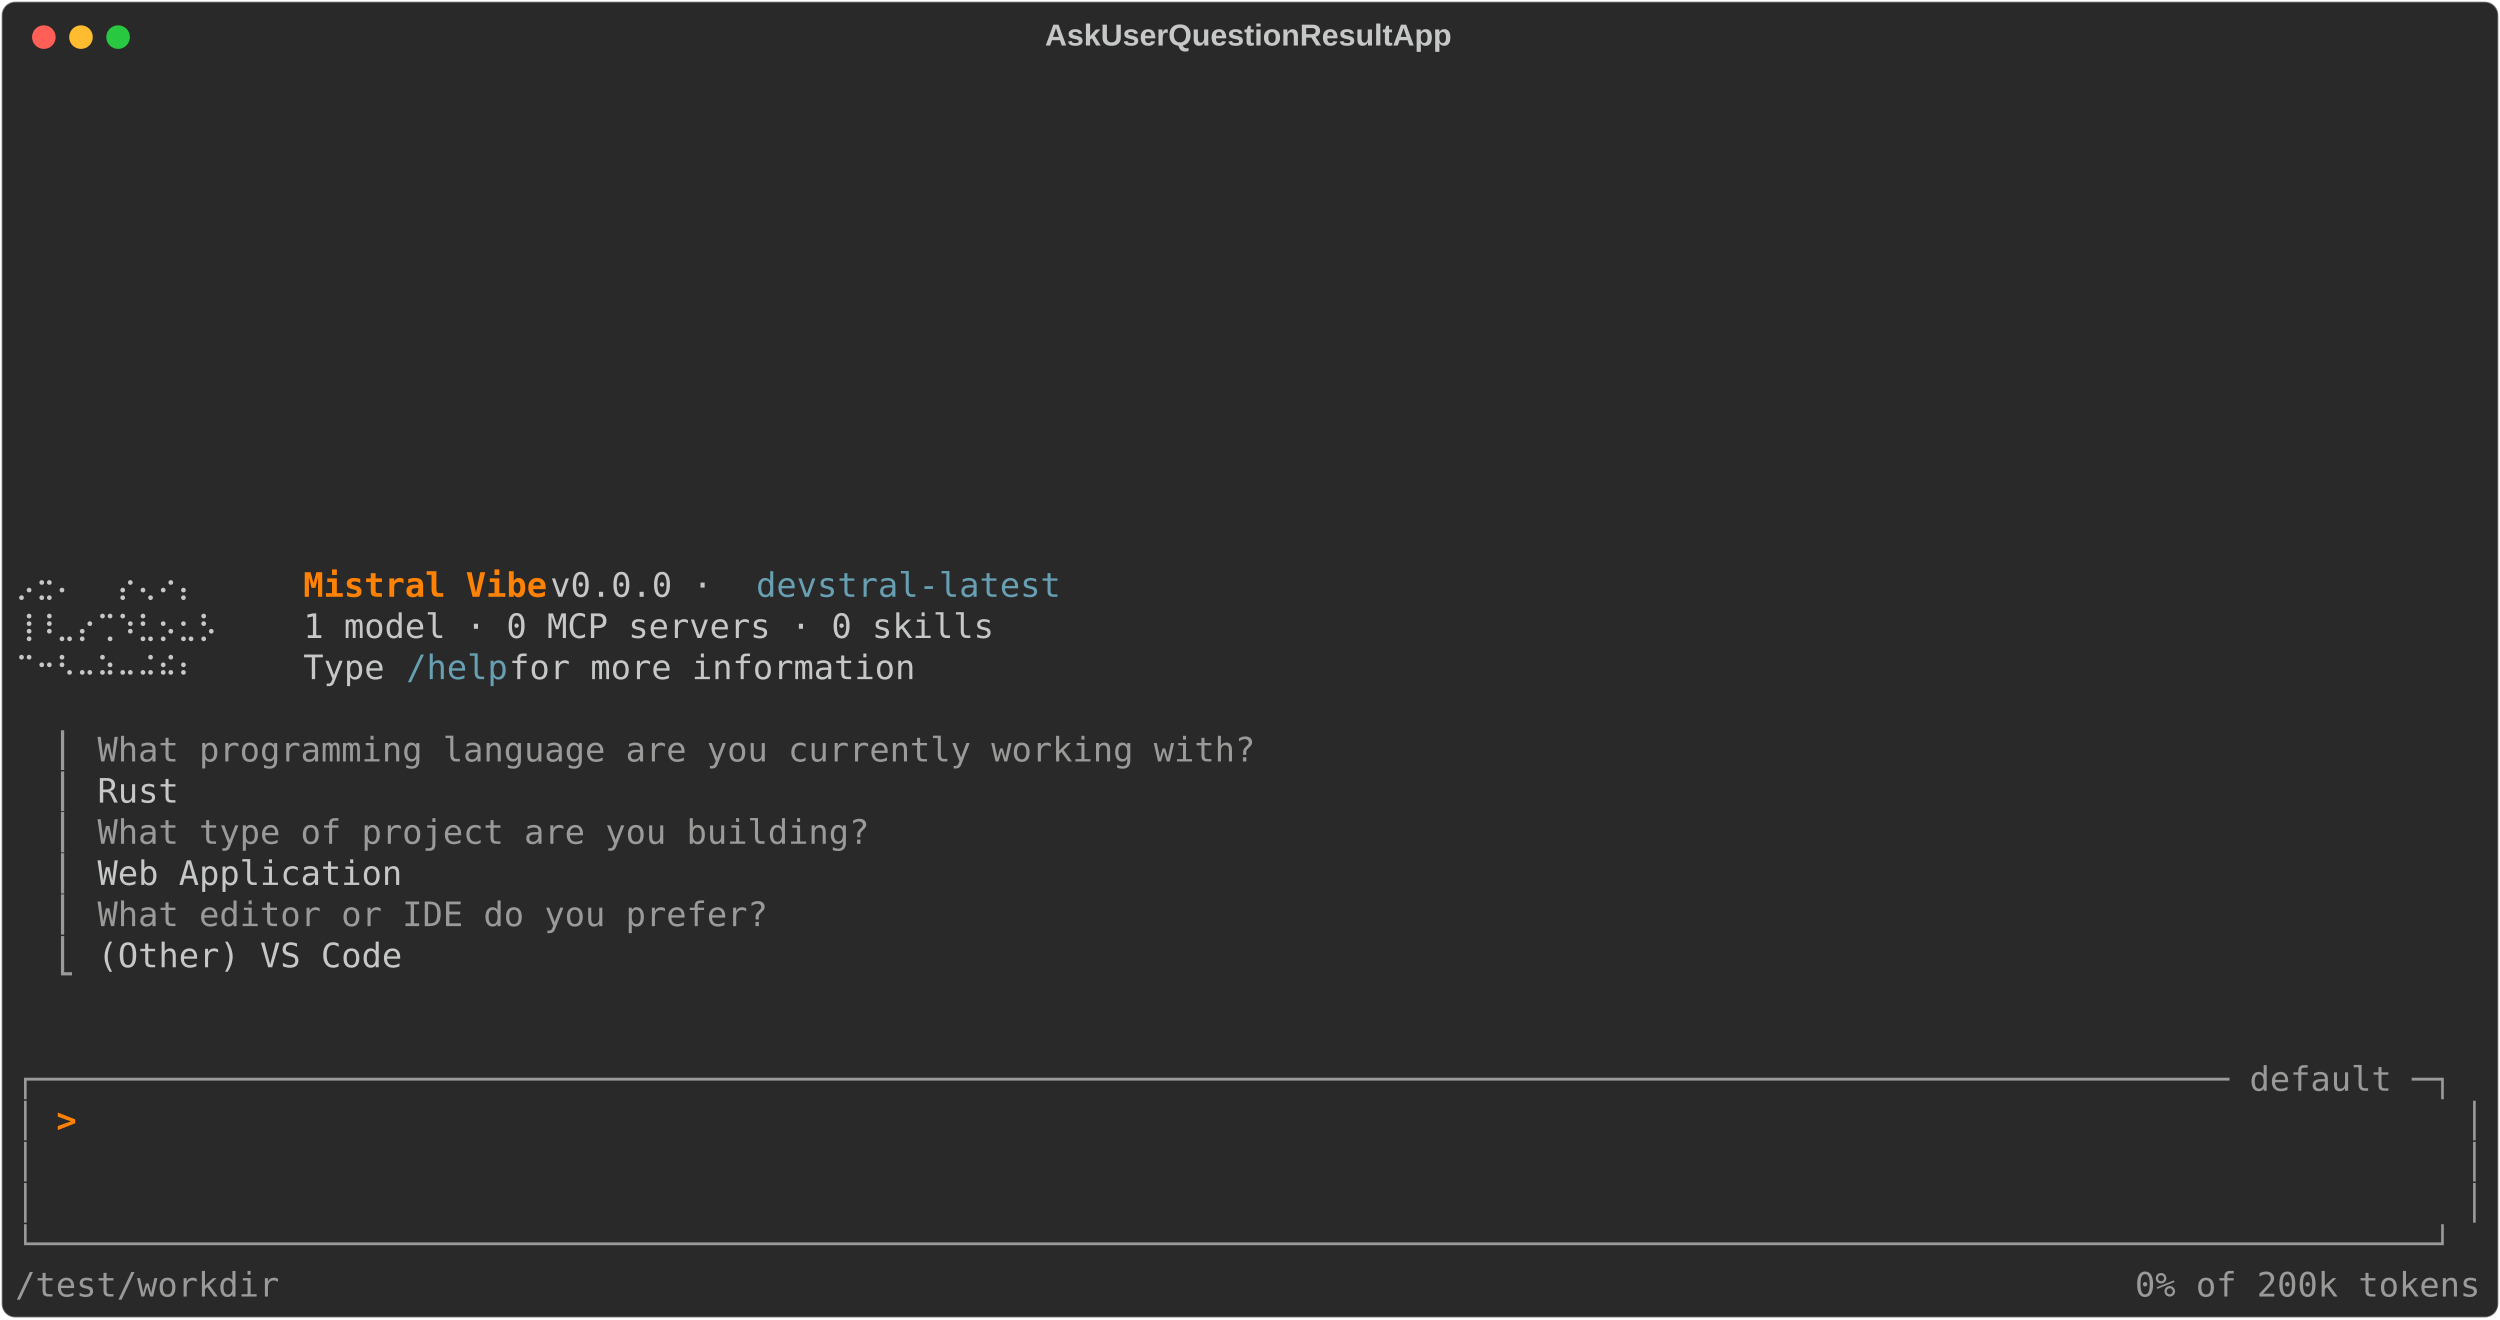
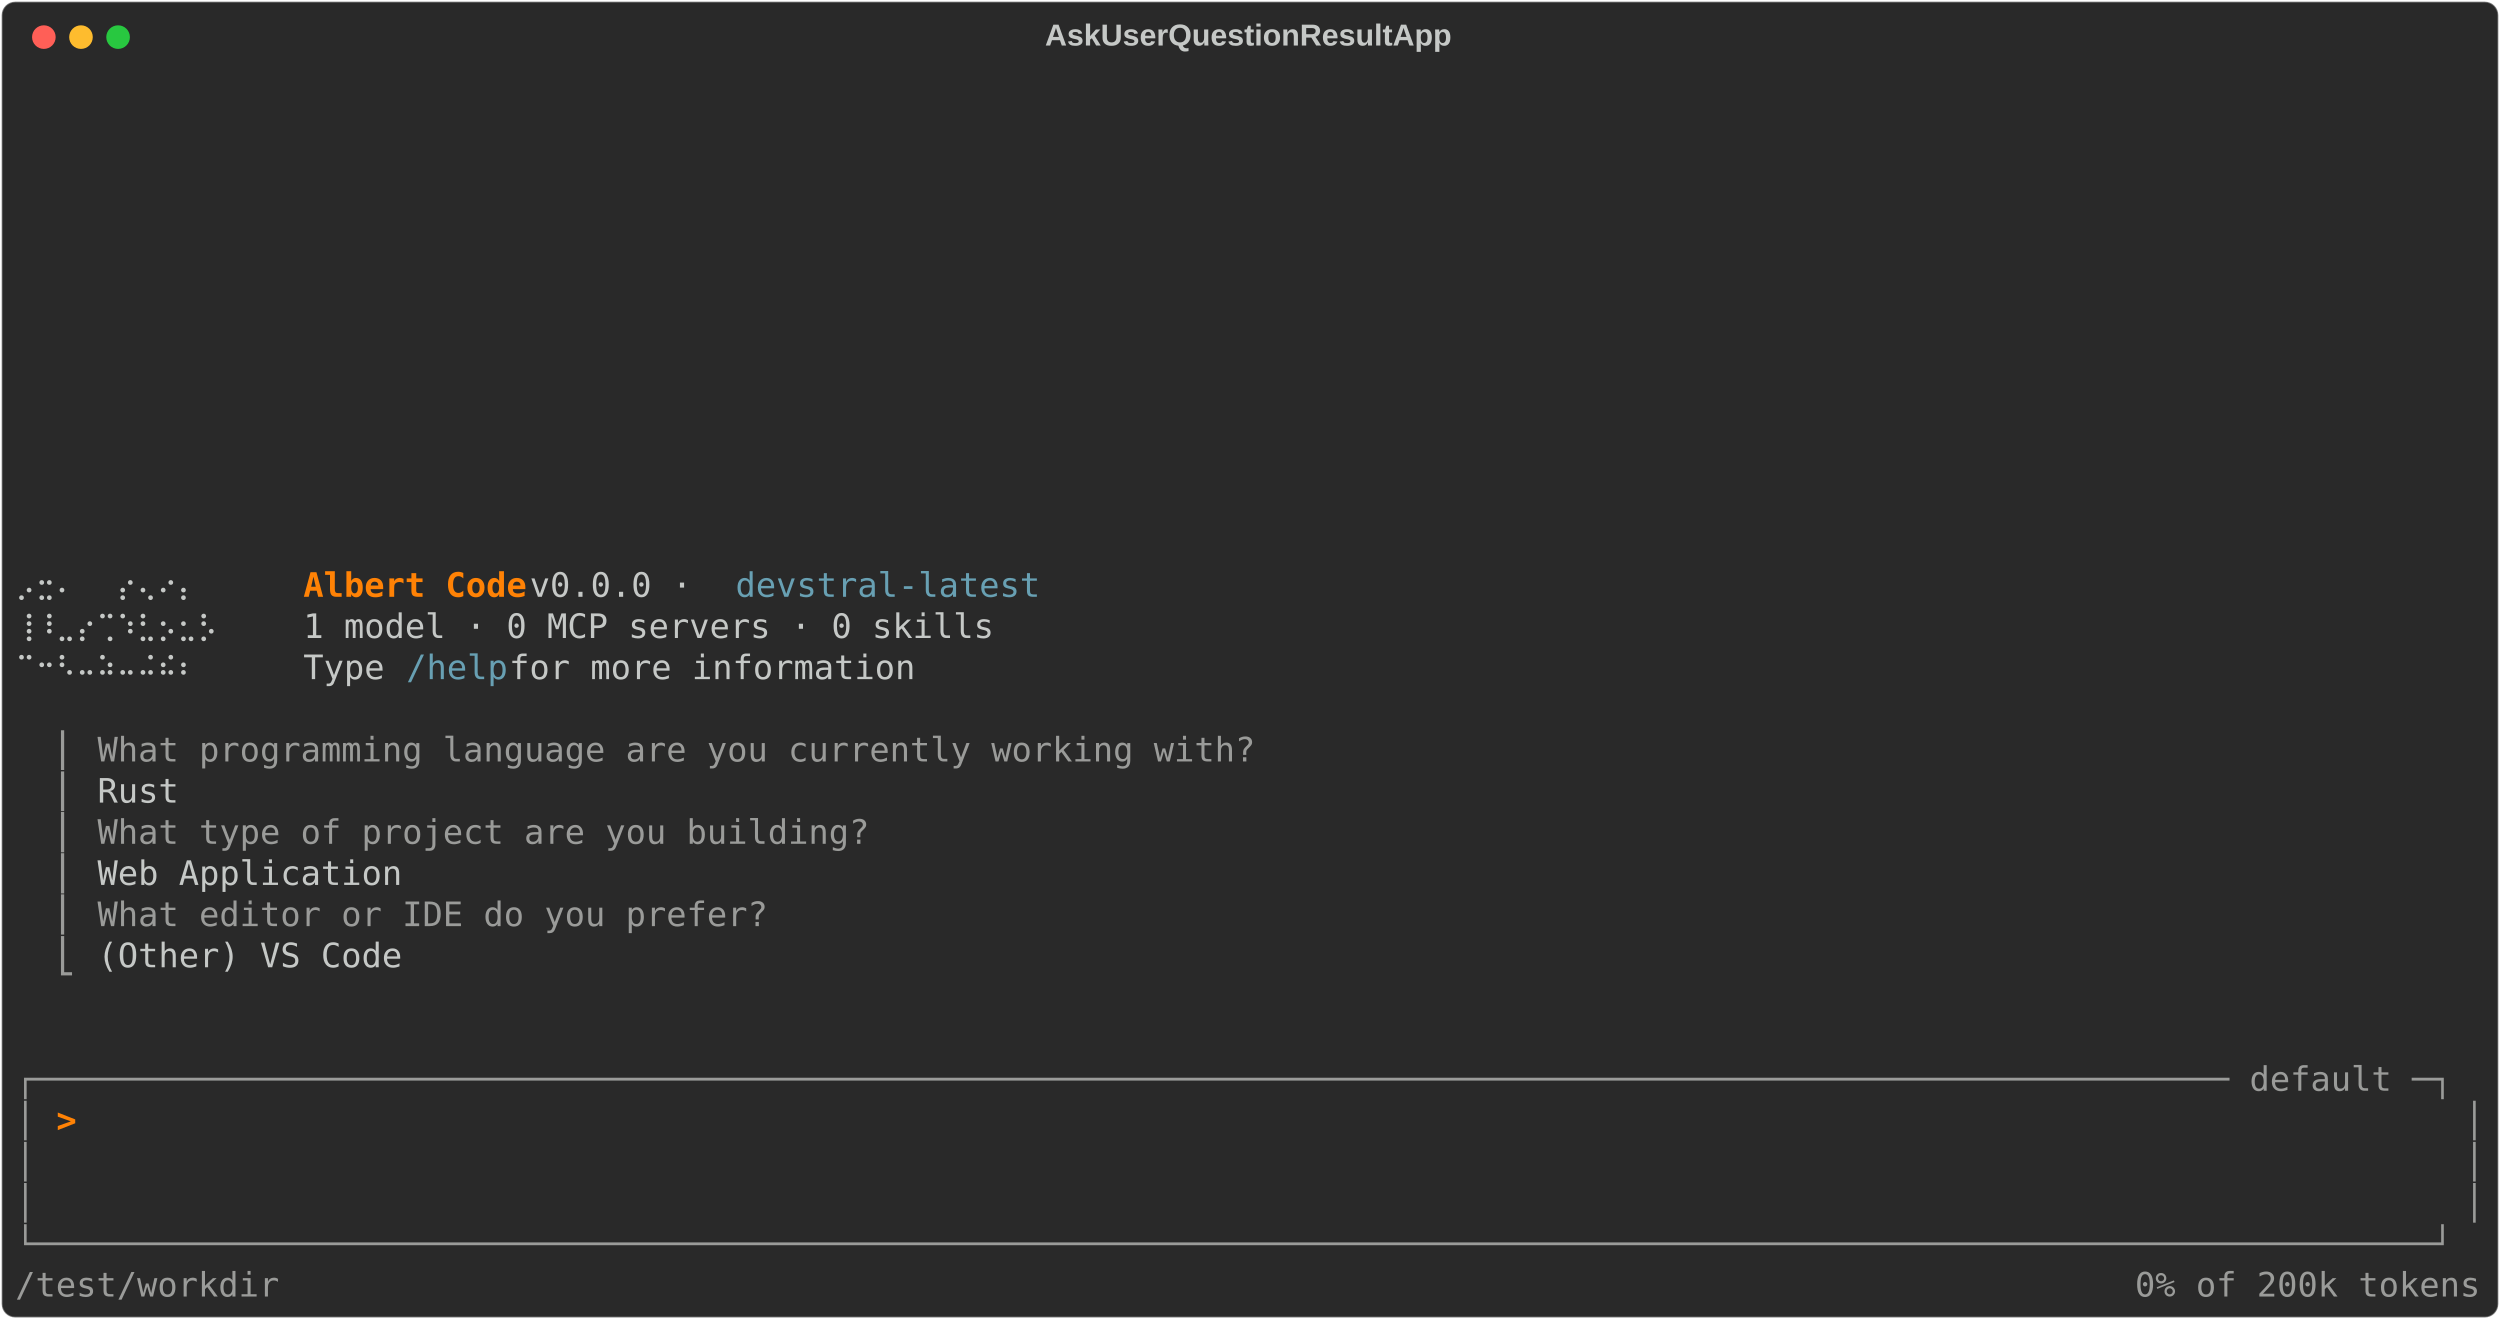
<svg xmlns="http://www.w3.org/2000/svg" class="rich-terminal" viewBox="0 0 1482 782.0">
  <style>

    @font-face {
        font-family: "Fira Code";
        src: local("FiraCode-Regular"),
                url("https://cdnjs.cloudflare.com/ajax/libs/firacode/6.2.0/woff2/FiraCode-Regular.woff2") format("woff2"),
                url("https://cdnjs.cloudflare.com/ajax/libs/firacode/6.2.0/woff/FiraCode-Regular.woff") format("woff");
        font-style: normal;
        font-weight: 400;
    }
    @font-face {
        font-family: "Fira Code";
        src: local("FiraCode-Bold"),
                url("https://cdnjs.cloudflare.com/ajax/libs/firacode/6.2.0/woff2/FiraCode-Bold.woff2") format("woff2"),
                url("https://cdnjs.cloudflare.com/ajax/libs/firacode/6.2.0/woff/FiraCode-Bold.woff") format("woff");
        font-style: bold;
        font-weight: 700;
    }

    .terminal-matrix {
        font-family: Fira Code, monospace;
        font-size: 20px;
        line-height: 24.4px;
        font-variant-east-asian: full-width;
    }

    .terminal-title {
        font-size: 18px;
        font-weight: bold;
        font-family: arial;
    }

    .terminal-r1 { fill: #c5c8c6 }
.terminal-r2 { fill: #ff8205;font-weight: bold }
.terminal-r3 { fill: #68a0b3 }
.terminal-r4 { fill: #9a9b99 }
    </style>
  <defs>
    <clipPath id="terminal-clip-terminal">
      <rect x="0" y="0" width="1463.0" height="731.0" />
    </clipPath>
    <clipPath id="terminal-line-0">
      <rect x="0" y="1.5" width="1464" height="24.65" />
    </clipPath>
    <clipPath id="terminal-line-1">
      <rect x="0" y="25.9" width="1464" height="24.65" />
    </clipPath>
    <clipPath id="terminal-line-2">
      <rect x="0" y="50.3" width="1464" height="24.65" />
    </clipPath>
    <clipPath id="terminal-line-3">
      <rect x="0" y="74.7" width="1464" height="24.65" />
    </clipPath>
    <clipPath id="terminal-line-4">
      <rect x="0" y="99.1" width="1464" height="24.65" />
    </clipPath>
    <clipPath id="terminal-line-5">
      <rect x="0" y="123.5" width="1464" height="24.65" />
    </clipPath>
    <clipPath id="terminal-line-6">
      <rect x="0" y="147.9" width="1464" height="24.65" />
    </clipPath>
    <clipPath id="terminal-line-7">
      <rect x="0" y="172.3" width="1464" height="24.65" />
    </clipPath>
    <clipPath id="terminal-line-8">
      <rect x="0" y="196.7" width="1464" height="24.65" />
    </clipPath>
    <clipPath id="terminal-line-9">
      <rect x="0" y="221.1" width="1464" height="24.65" />
    </clipPath>
    <clipPath id="terminal-line-10">
      <rect x="0" y="245.5" width="1464" height="24.65" />
    </clipPath>
    <clipPath id="terminal-line-11">
      <rect x="0" y="269.9" width="1464" height="24.65" />
    </clipPath>
    <clipPath id="terminal-line-12">
      <rect x="0" y="294.3" width="1464" height="24.65" />
    </clipPath>
    <clipPath id="terminal-line-13">
      <rect x="0" y="318.7" width="1464" height="24.65" />
    </clipPath>
    <clipPath id="terminal-line-14">
      <rect x="0" y="343.1" width="1464" height="24.65" />
    </clipPath>
    <clipPath id="terminal-line-15">
      <rect x="0" y="367.5" width="1464" height="24.65" />
    </clipPath>
    <clipPath id="terminal-line-16">
      <rect x="0" y="391.9" width="1464" height="24.65" />
    </clipPath>
    <clipPath id="terminal-line-17">
      <rect x="0" y="416.3" width="1464" height="24.65" />
    </clipPath>
    <clipPath id="terminal-line-18">
      <rect x="0" y="440.7" width="1464" height="24.65" />
    </clipPath>
    <clipPath id="terminal-line-19">
      <rect x="0" y="465.1" width="1464" height="24.65" />
    </clipPath>
    <clipPath id="terminal-line-20">
      <rect x="0" y="489.5" width="1464" height="24.65" />
    </clipPath>
    <clipPath id="terminal-line-21">
      <rect x="0" y="513.9" width="1464" height="24.65" />
    </clipPath>
    <clipPath id="terminal-line-22">
      <rect x="0" y="538.3" width="1464" height="24.65" />
    </clipPath>
    <clipPath id="terminal-line-23">
      <rect x="0" y="562.7" width="1464" height="24.65" />
    </clipPath>
    <clipPath id="terminal-line-24">
      <rect x="0" y="587.1" width="1464" height="24.65" />
    </clipPath>
    <clipPath id="terminal-line-25">
      <rect x="0" y="611.5" width="1464" height="24.65" />
    </clipPath>
    <clipPath id="terminal-line-26">
      <rect x="0" y="635.9" width="1464" height="24.65" />
    </clipPath>
    <clipPath id="terminal-line-27">
      <rect x="0" y="660.3" width="1464" height="24.65" />
    </clipPath>
    <clipPath id="terminal-line-28">
      <rect x="0" y="684.7" width="1464" height="24.65" />
    </clipPath>
  </defs>
  <rect fill="#292929" stroke="rgba(255,255,255,0.35)" stroke-width="1" x="1" y="1" width="1480" height="780" rx="8" />
  <text class="terminal-title" fill="#c5c8c6" text-anchor="middle" x="740" y="27">AskUserQuestionResultApp</text>
  <g transform="translate(26,22)">
    <circle cx="0" cy="0" r="7" fill="#ff5f57" />
    <circle cx="22" cy="0" r="7" fill="#febc2e" />
    <circle cx="44" cy="0" r="7" fill="#28c840" />
  </g>
  <g transform="translate(9, 41)" clip-path="url(#terminal-clip-terminal)">
    <g class="terminal-matrix">
      <text class="terminal-r1" x="1464" y="20" textLength="12.2" clip-path="url(#terminal-line-0)">
</text>
      <text class="terminal-r1" x="1464" y="44.4" textLength="12.2" clip-path="url(#terminal-line-1)">
</text>
      <text class="terminal-r1" x="1464" y="68.8" textLength="12.2" clip-path="url(#terminal-line-2)">
</text>
      <text class="terminal-r1" x="1464" y="93.2" textLength="12.2" clip-path="url(#terminal-line-3)">
</text>
      <text class="terminal-r1" x="1464" y="117.6" textLength="12.2" clip-path="url(#terminal-line-4)">
</text>
      <text class="terminal-r1" x="1464" y="142" textLength="12.2" clip-path="url(#terminal-line-5)">
</text>
      <text class="terminal-r1" x="1464" y="166.4" textLength="12.2" clip-path="url(#terminal-line-6)">
</text>
      <text class="terminal-r1" x="1464" y="190.8" textLength="12.2" clip-path="url(#terminal-line-7)">
</text>
      <text class="terminal-r1" x="1464" y="215.2" textLength="12.2" clip-path="url(#terminal-line-8)">
</text>
      <text class="terminal-r1" x="1464" y="239.6" textLength="12.2" clip-path="url(#terminal-line-9)">
</text>
      <text class="terminal-r1" x="1464" y="264" textLength="12.2" clip-path="url(#terminal-line-10)">
</text>
      <text class="terminal-r1" x="1464" y="288.4" textLength="12.2" clip-path="url(#terminal-line-11)">
</text>
      <text class="terminal-r1" x="0" y="312.8" textLength="134.2" clip-path="url(#terminal-line-12)">  ⡠⣒⠄  ⡔⢄⠔⡄</text>
-       <text class="terminal-r2" x="170.8" y="312.8" textLength="146.4" clip-path="url(#terminal-line-12)">Mistral Vibe</text>
-       <text class="terminal-r1" x="317.2" y="312.8" textLength="122" clip-path="url(#terminal-line-12)"> v0.0.0 · </text>
-       <text class="terminal-r3" x="439.2" y="312.8" textLength="183" clip-path="url(#terminal-line-12)">devstral-latest</text>
+       <text class="terminal-r2" x="170.8" y="312.8" textLength="134.2" clip-path="url(#terminal-line-12)">Albert Code</text>
+       <text class="terminal-r1" x="305" y="312.8" textLength="122" clip-path="url(#terminal-line-12)"> v0.0.0 · </text>
+       <text class="terminal-r3" x="427" y="312.8" textLength="183" clip-path="url(#terminal-line-12)">devstral-latest</text>
      <text class="terminal-r1" x="1464" y="312.8" textLength="12.2" clip-path="url(#terminal-line-12)">
</text>
      <text class="terminal-r1" x="0" y="337.2" textLength="134.2" clip-path="url(#terminal-line-13)"> ⢸⠸⣀⡔⢉⠱⣃⡢⣂⡣</text>
      <text class="terminal-r1" x="170.8" y="337.2" textLength="414.8" clip-path="url(#terminal-line-13)">1 model · 0 MCP servers · 0 skills</text>
      <text class="terminal-r1" x="1464" y="337.2" textLength="12.2" clip-path="url(#terminal-line-13)">
</text>
      <text class="terminal-r1" x="0" y="361.6" textLength="134.2" clip-path="url(#terminal-line-14)">  ⠉⠒⠣⠤⠵⠤⠬⠮⠆</text>
      <text class="terminal-r1" x="170.8" y="361.6" textLength="61" clip-path="url(#terminal-line-14)">Type </text>
      <text class="terminal-r3" x="231.8" y="361.6" textLength="61" clip-path="url(#terminal-line-14)">/help</text>
      <text class="terminal-r1" x="292.8" y="361.6" textLength="256.2" clip-path="url(#terminal-line-14)"> for more information</text>
      <text class="terminal-r1" x="1464" y="361.6" textLength="12.2" clip-path="url(#terminal-line-14)">
</text>
      <text class="terminal-r1" x="1464" y="386" textLength="12.2" clip-path="url(#terminal-line-15)">
</text>
      <text class="terminal-r4" x="24.4" y="410.4" textLength="12.2" clip-path="url(#terminal-line-16)">⎢</text>
      <text class="terminal-r4" x="48.8" y="410.4" textLength="695.4" clip-path="url(#terminal-line-16)">What programming language are you currently working with?</text>
      <text class="terminal-r1" x="1464" y="410.4" textLength="12.2" clip-path="url(#terminal-line-16)">
</text>
      <text class="terminal-r4" x="24.4" y="434.8" textLength="12.2" clip-path="url(#terminal-line-17)">⎢</text>
      <text class="terminal-r1" x="48.8" y="434.8" textLength="48.8" clip-path="url(#terminal-line-17)">Rust</text>
      <text class="terminal-r1" x="1464" y="434.8" textLength="12.2" clip-path="url(#terminal-line-17)">
</text>
      <text class="terminal-r4" x="24.4" y="459.2" textLength="12.2" clip-path="url(#terminal-line-18)">⎢</text>
      <text class="terminal-r4" x="48.8" y="459.2" textLength="463.6" clip-path="url(#terminal-line-18)">What type of project are you building?</text>
      <text class="terminal-r1" x="1464" y="459.2" textLength="12.2" clip-path="url(#terminal-line-18)">
</text>
      <text class="terminal-r4" x="24.4" y="483.6" textLength="12.2" clip-path="url(#terminal-line-19)">⎢</text>
      <text class="terminal-r1" x="48.8" y="483.6" textLength="183" clip-path="url(#terminal-line-19)">Web Application</text>
      <text class="terminal-r1" x="1464" y="483.6" textLength="12.2" clip-path="url(#terminal-line-19)">
</text>
      <text class="terminal-r4" x="24.4" y="508" textLength="12.2" clip-path="url(#terminal-line-20)">⎢</text>
      <text class="terminal-r4" x="48.8" y="508" textLength="402.6" clip-path="url(#terminal-line-20)">What editor or IDE do you prefer?</text>
      <text class="terminal-r1" x="1464" y="508" textLength="12.2" clip-path="url(#terminal-line-20)">
</text>
      <text class="terminal-r4" x="24.4" y="532.4" textLength="12.2" clip-path="url(#terminal-line-21)">⎣</text>
      <text class="terminal-r1" x="48.8" y="532.4" textLength="183" clip-path="url(#terminal-line-21)">(Other) VS Code</text>
      <text class="terminal-r1" x="1464" y="532.4" textLength="12.2" clip-path="url(#terminal-line-21)">
</text>
      <text class="terminal-r1" x="1464" y="556.8" textLength="12.2" clip-path="url(#terminal-line-22)">
</text>
      <text class="terminal-r1" x="1464" y="581.2" textLength="12.2" clip-path="url(#terminal-line-23)">
</text>
      <text class="terminal-r4" x="0" y="605.6" textLength="1464" clip-path="url(#terminal-line-24)">┌──────────────────────────────────────────────────────────────────────────────────────────────────────────── default ─┐</text>
      <text class="terminal-r1" x="1464" y="605.6" textLength="12.2" clip-path="url(#terminal-line-24)">
</text>
      <text class="terminal-r4" x="0" y="630" textLength="12.2" clip-path="url(#terminal-line-25)">│</text>
      <text class="terminal-r2" x="24.4" y="630" textLength="12.2" clip-path="url(#terminal-line-25)">&gt;</text>
      <text class="terminal-r4" x="1451.8" y="630" textLength="12.2" clip-path="url(#terminal-line-25)">│</text>
      <text class="terminal-r1" x="1464" y="630" textLength="12.2" clip-path="url(#terminal-line-25)">
</text>
      <text class="terminal-r4" x="0" y="654.4" textLength="12.2" clip-path="url(#terminal-line-26)">│</text>
      <text class="terminal-r4" x="1451.8" y="654.4" textLength="12.2" clip-path="url(#terminal-line-26)">│</text>
      <text class="terminal-r1" x="1464" y="654.4" textLength="12.2" clip-path="url(#terminal-line-26)">
</text>
      <text class="terminal-r4" x="0" y="678.8" textLength="12.2" clip-path="url(#terminal-line-27)">│</text>
      <text class="terminal-r4" x="1451.8" y="678.8" textLength="12.2" clip-path="url(#terminal-line-27)">│</text>
      <text class="terminal-r1" x="1464" y="678.8" textLength="12.2" clip-path="url(#terminal-line-27)">
</text>
      <text class="terminal-r4" x="0" y="703.2" textLength="1464" clip-path="url(#terminal-line-28)">└──────────────────────────────────────────────────────────────────────────────────────────────────────────────────────┘</text>
      <text class="terminal-r1" x="1464" y="703.2" textLength="12.2" clip-path="url(#terminal-line-28)">
</text>
      <text class="terminal-r4" x="0" y="727.6" textLength="158.6" clip-path="url(#terminal-line-29)">/test/workdir</text>
      <text class="terminal-r4" x="1256.6" y="727.6" textLength="207.4" clip-path="url(#terminal-line-29)">0% of 200k tokens</text>
    </g>
  </g>
</svg>
